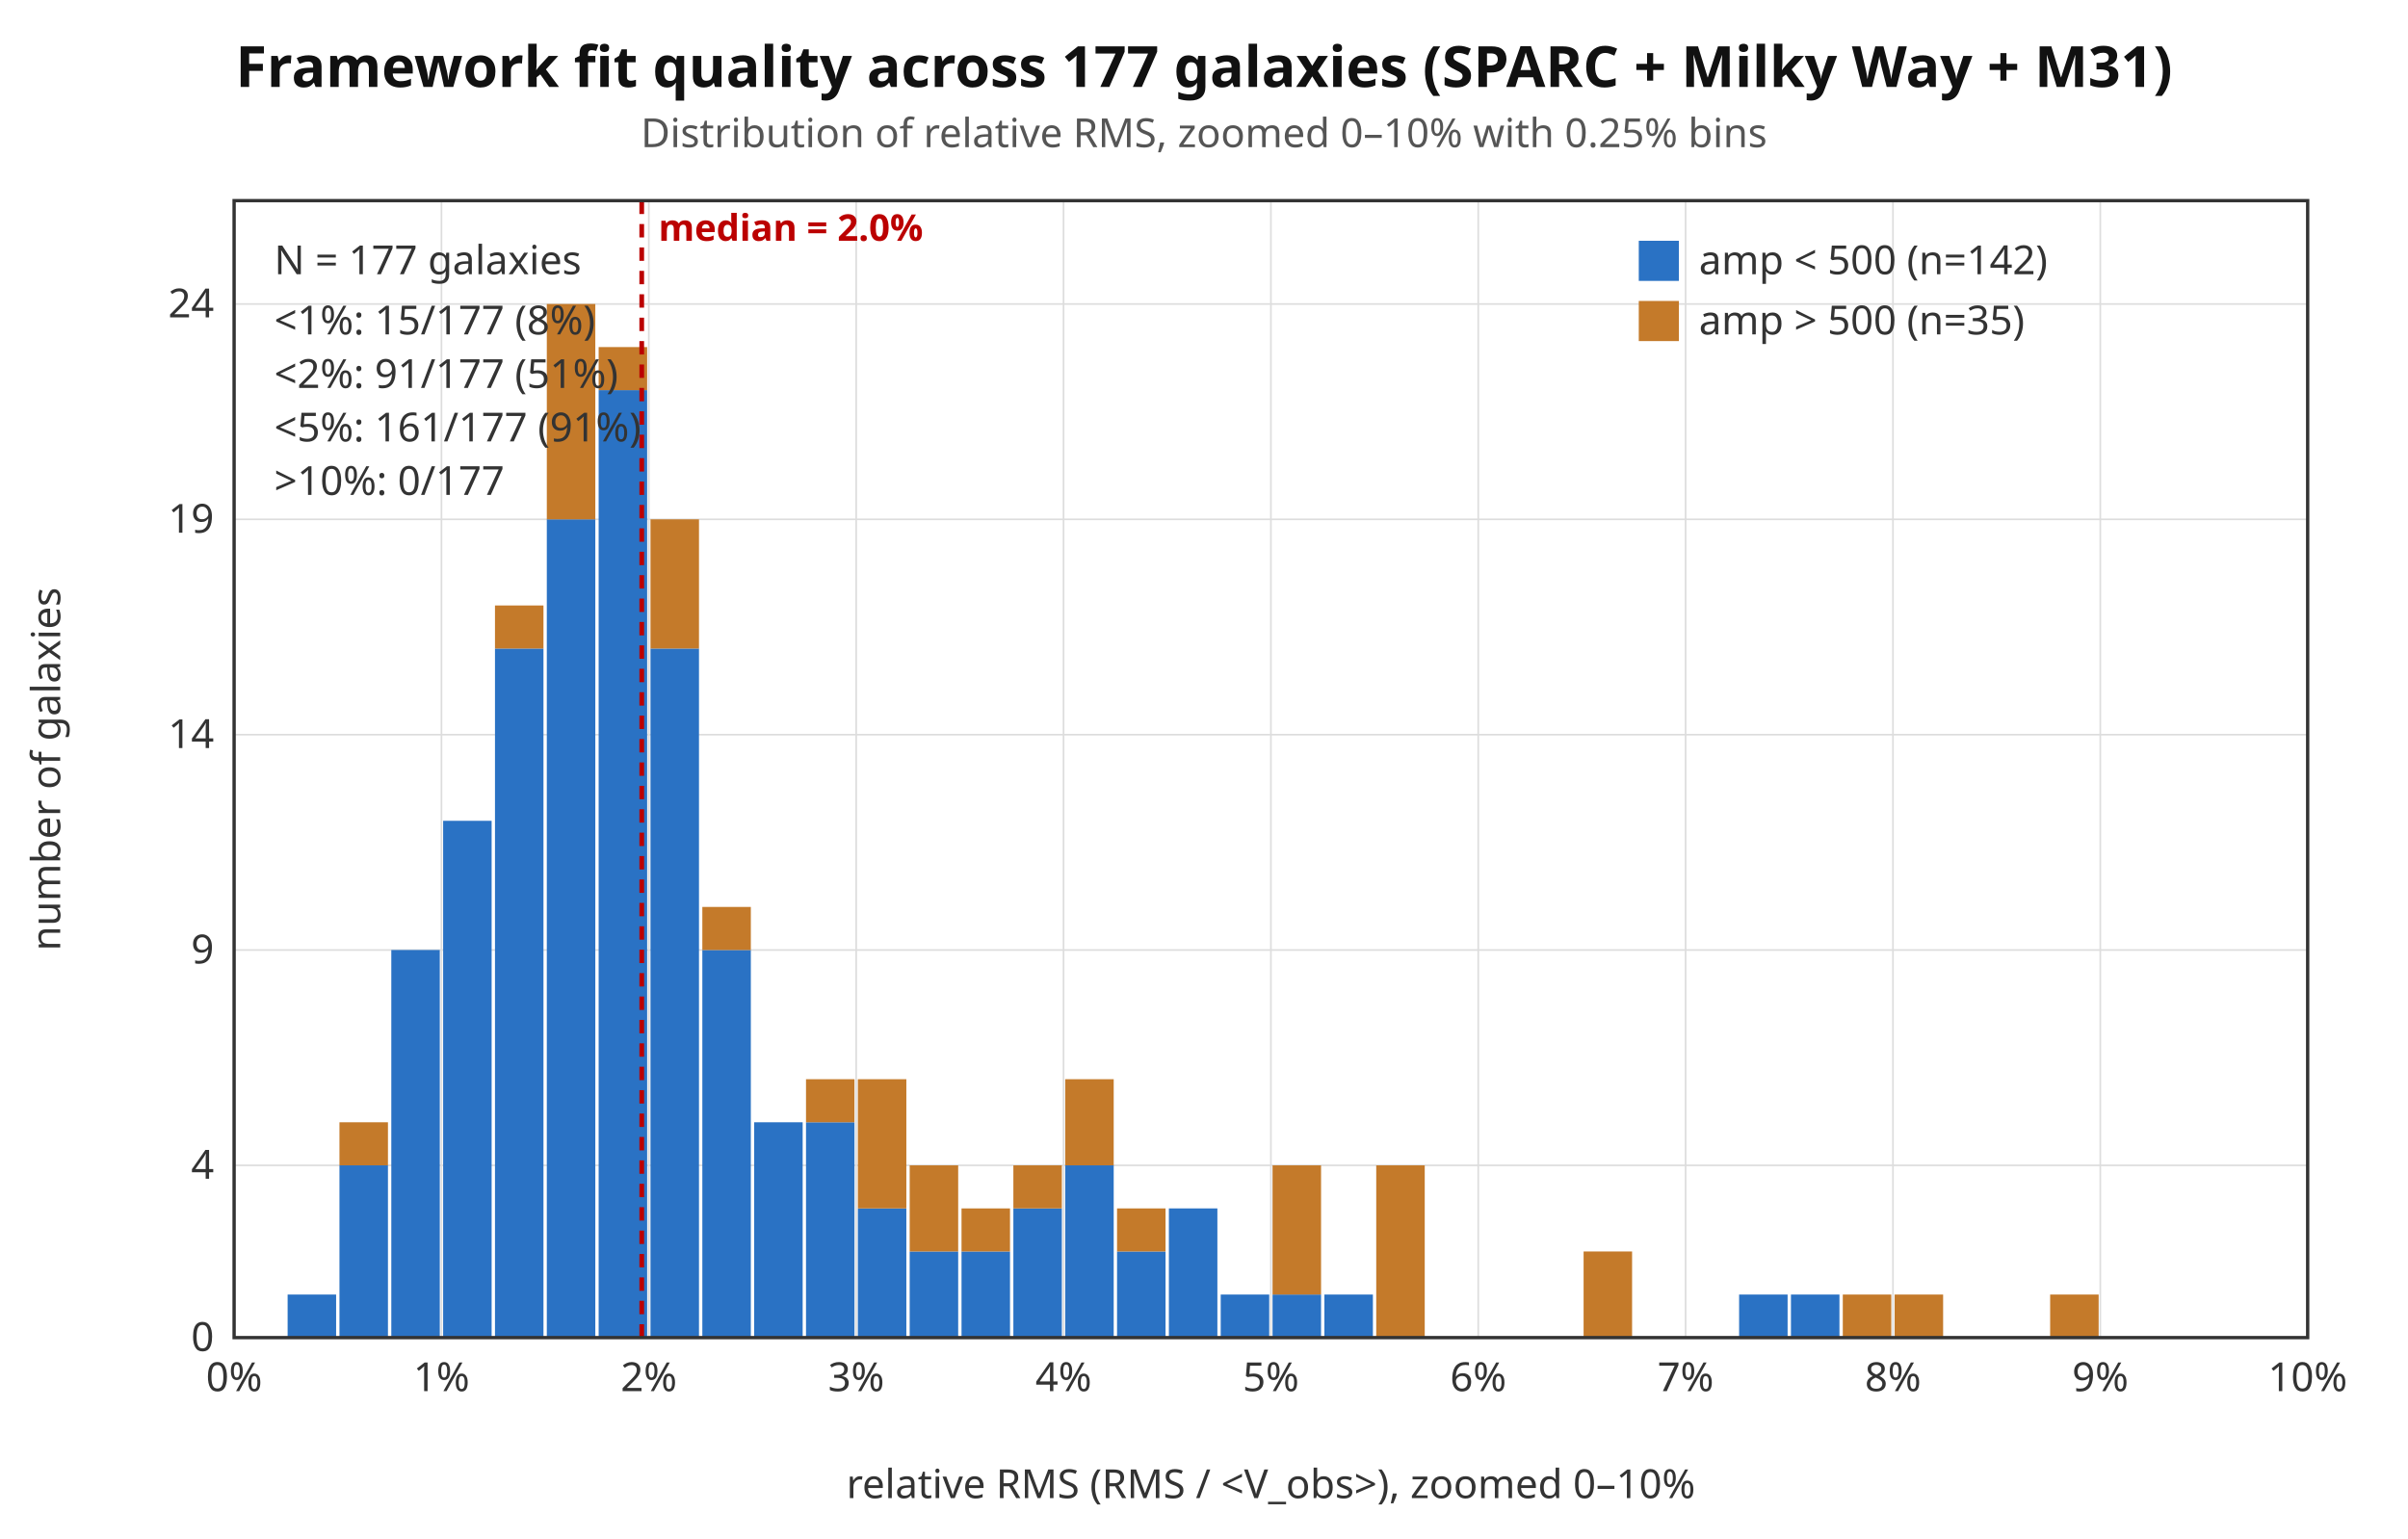
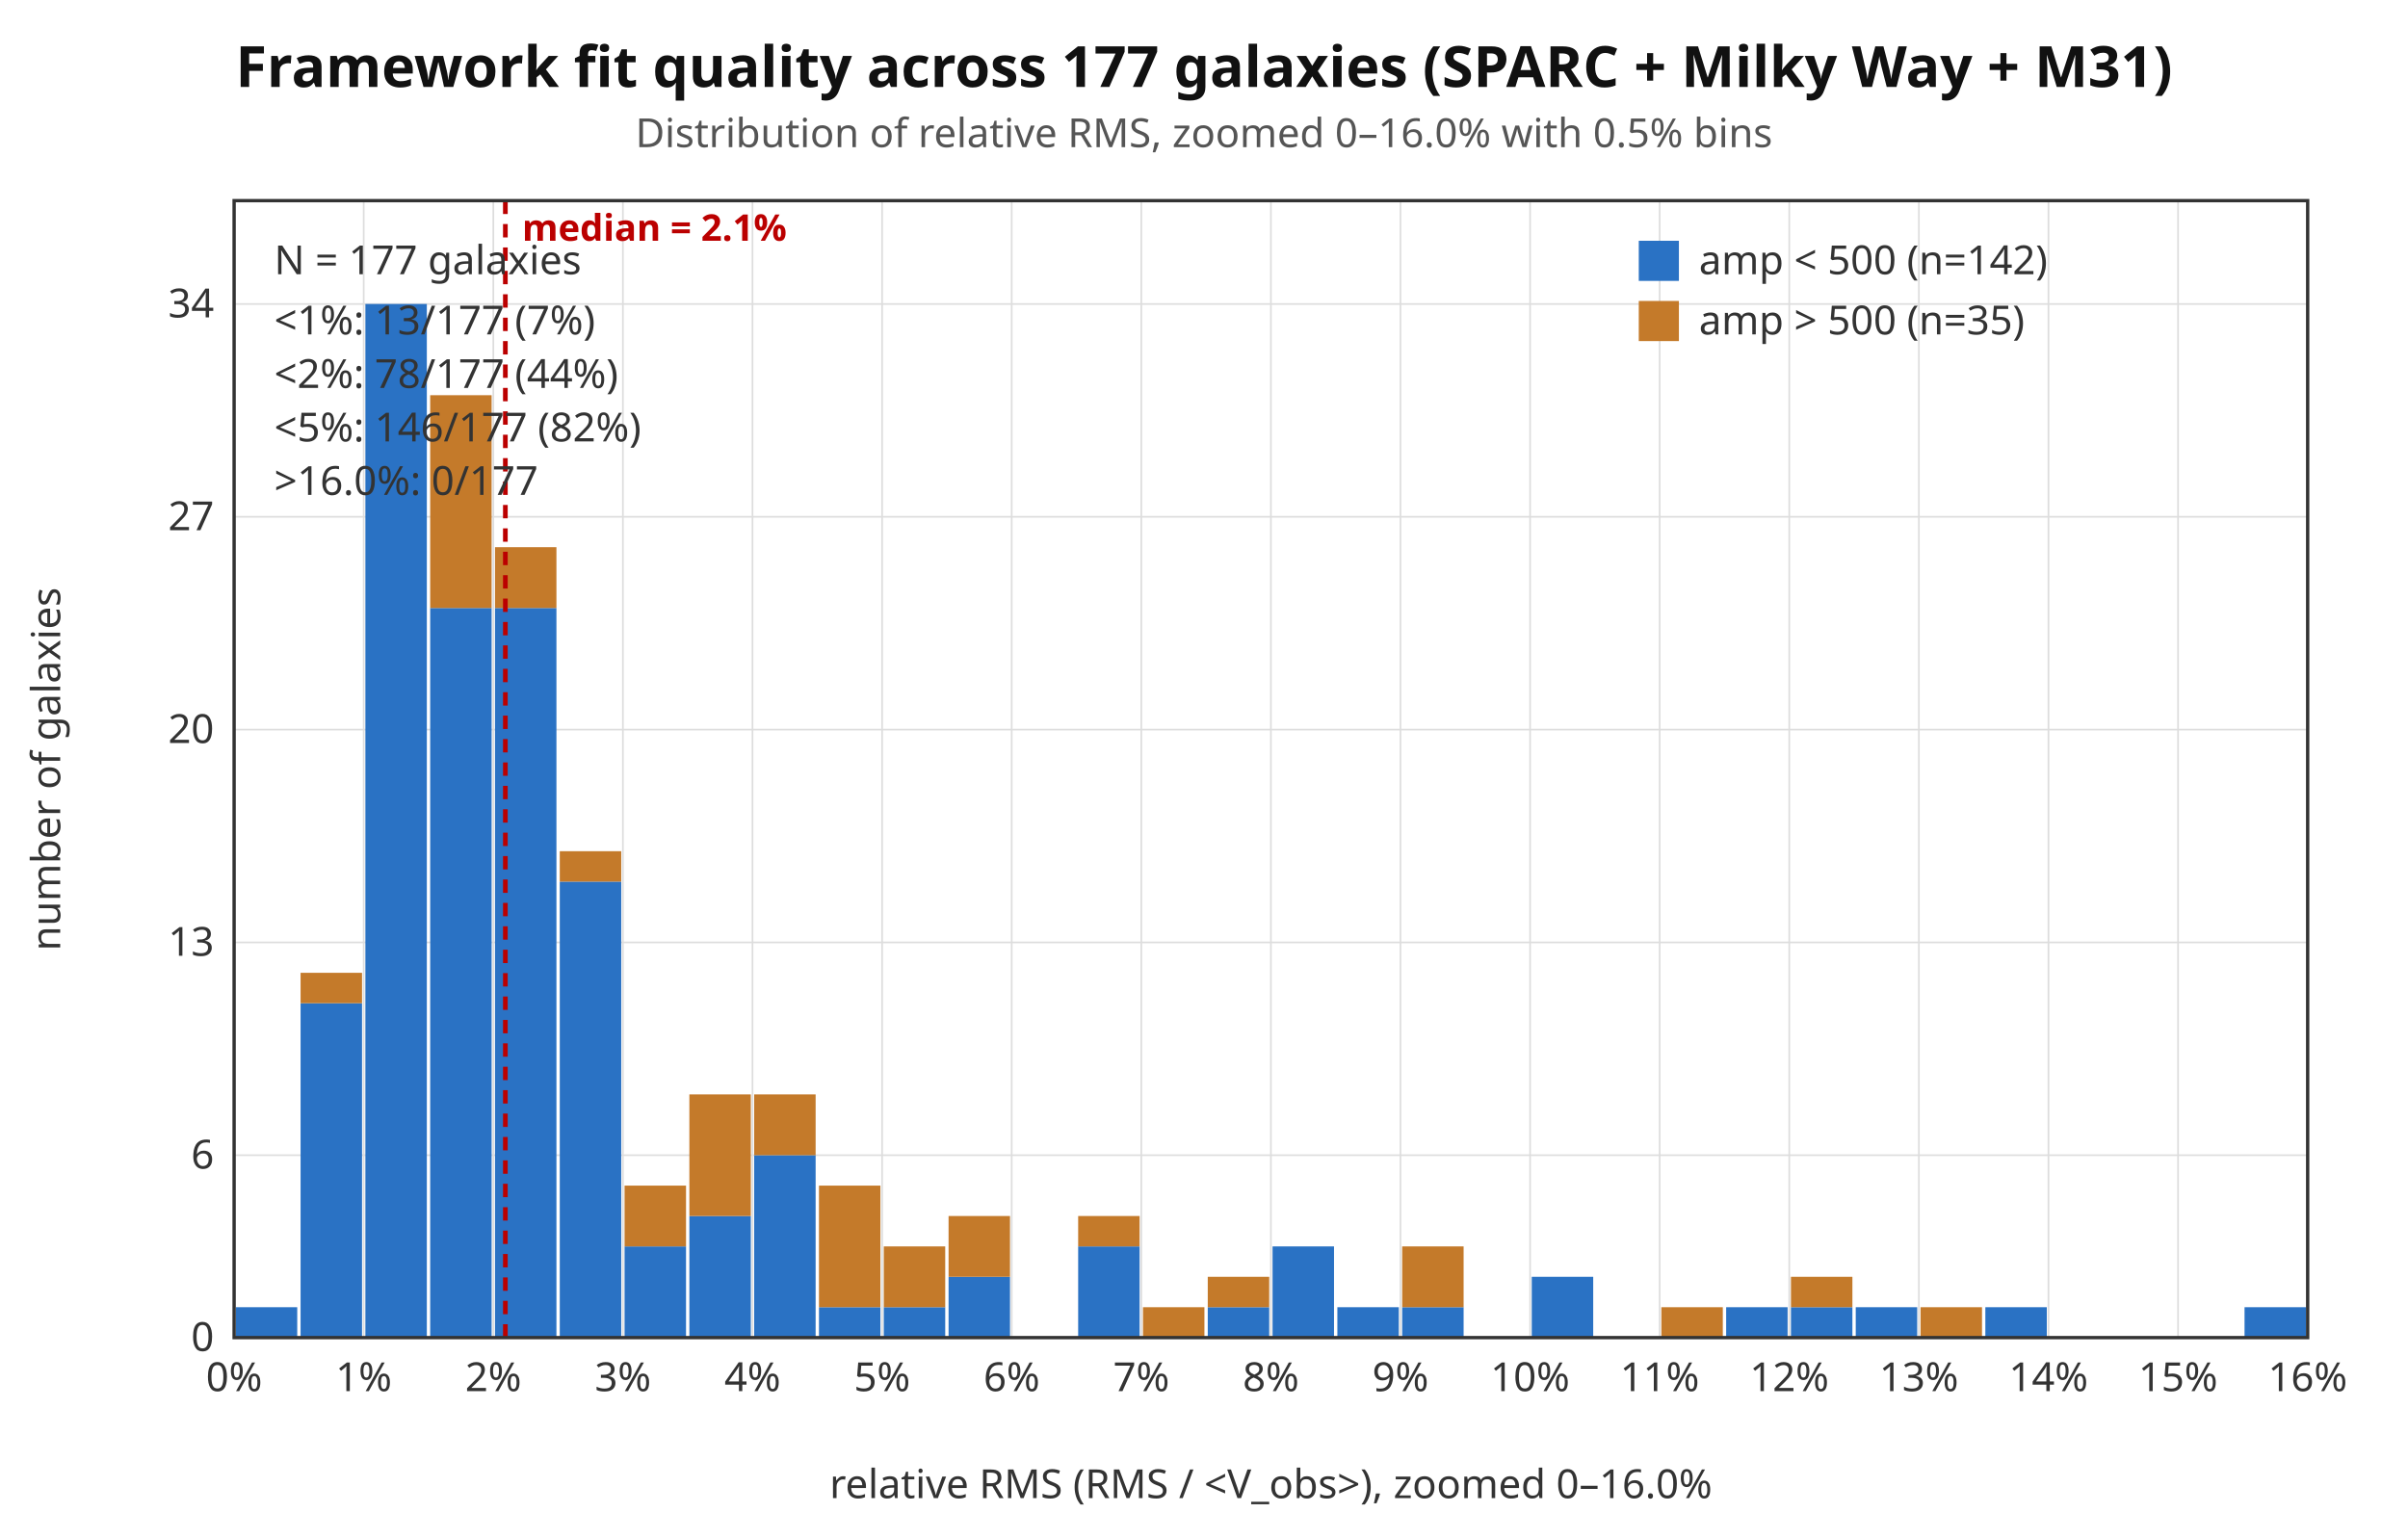
<svg xmlns="http://www.w3.org/2000/svg" viewBox="0 0 720 460" width="720" height="460" font-family="sans-serif" font-size="12">
  <style>
  .ax { stroke: #333; stroke-width: 1; fill: none; }
  .grid { stroke: #ddd; stroke-width: 0.5; }
  .lbl { fill: #333; }
  .title { fill: #111; font-size: 17px; font-weight: 600; }
  .subtitle { fill: #555; font-size: 12px; }
  .bar-low { fill: #2a72c4; }
  .bar-high { fill: #c47a2a; }
  .ref { stroke: #b00; stroke-width: 1.4; stroke-dasharray: 4,3; fill: none; }
  .reflbl { fill: #b00; font-size: 11px; font-weight: 600; }
</style>
  <text x="360.0" y="26" text-anchor="middle" class="title">Framework fit quality across 177 galaxies (SPARC + Milky Way + M31)</text>
-   <text x="360.0" y="44" text-anchor="middle" class="subtitle">Distribution of relative RMS, zoomed 0–10% with 0.25% bins</text>
+   <text x="360.0" y="44" text-anchor="middle" class="subtitle">Distribution of relative RMS, zoomed 0–16.0% with 0.5% bins</text>
  <line x1="70" y1="400.0" x2="690" y2="400.0" class="grid" />
  <text x="64" y="404.0" text-anchor="end" class="lbl">0</text>
-   <line x1="70" y1="348.485" x2="690" y2="348.485" class="grid" />
-   <text x="64" y="352.485" text-anchor="end" class="lbl">4</text>
-   <line x1="70" y1="284.091" x2="690" y2="284.091" class="grid" />
-   <text x="64" y="288.091" text-anchor="end" class="lbl">9</text>
-   <line x1="70" y1="219.697" x2="690" y2="219.697" class="grid" />
-   <text x="64" y="223.697" text-anchor="end" class="lbl">14</text>
-   <line x1="70" y1="155.303" x2="690" y2="155.303" class="grid" />
-   <text x="64" y="159.303" text-anchor="end" class="lbl">19</text>
+   <line x1="70" y1="345.455" x2="690" y2="345.455" class="grid" />
+   <text x="64" y="349.455" text-anchor="end" class="lbl">6</text>
+   <line x1="70" y1="281.818" x2="690" y2="281.818" class="grid" />
+   <text x="64" y="285.818" text-anchor="end" class="lbl">13</text>
+   <line x1="70" y1="218.182" x2="690" y2="218.182" class="grid" />
+   <text x="64" y="222.182" text-anchor="end" class="lbl">20</text>
+   <line x1="70" y1="154.545" x2="690" y2="154.545" class="grid" />
+   <text x="64" y="158.545" text-anchor="end" class="lbl">27</text>
  <line x1="70" y1="90.909" x2="690" y2="90.909" class="grid" />
-   <text x="64" y="94.909" text-anchor="end" class="lbl">24</text>
+   <text x="64" y="94.909" text-anchor="end" class="lbl">34</text>
  <line x1="70.0" y1="60" x2="70.0" y2="400" class="grid" />
  <text x="70.0" y="416" text-anchor="middle" class="lbl">0%</text>
-   <line x1="132.0" y1="60" x2="132.0" y2="400" class="grid" />
-   <text x="132.0" y="416" text-anchor="middle" class="lbl">1%</text>
-   <line x1="194.0" y1="60" x2="194.0" y2="400" class="grid" />
-   <text x="194.0" y="416" text-anchor="middle" class="lbl">2%</text>
-   <line x1="256.0" y1="60" x2="256.0" y2="400" class="grid" />
-   <text x="256.0" y="416" text-anchor="middle" class="lbl">3%</text>
-   <line x1="318.0" y1="60" x2="318.0" y2="400" class="grid" />
-   <text x="318.0" y="416" text-anchor="middle" class="lbl">4%</text>
+   <line x1="108.75" y1="60" x2="108.75" y2="400" class="grid" />
+   <text x="108.75" y="416" text-anchor="middle" class="lbl">1%</text>
+   <line x1="147.5" y1="60" x2="147.5" y2="400" class="grid" />
+   <text x="147.5" y="416" text-anchor="middle" class="lbl">2%</text>
+   <line x1="186.25" y1="60" x2="186.25" y2="400" class="grid" />
+   <text x="186.25" y="416" text-anchor="middle" class="lbl">3%</text>
+   <line x1="225.0" y1="60" x2="225.0" y2="400" class="grid" />
+   <text x="225.0" y="416" text-anchor="middle" class="lbl">4%</text>
+   <line x1="263.75" y1="60" x2="263.75" y2="400" class="grid" />
+   <text x="263.75" y="416" text-anchor="middle" class="lbl">5%</text>
+   <line x1="302.5" y1="60" x2="302.5" y2="400" class="grid" />
+   <text x="302.5" y="416" text-anchor="middle" class="lbl">6%</text>
+   <line x1="341.25" y1="60" x2="341.25" y2="400" class="grid" />
+   <text x="341.25" y="416" text-anchor="middle" class="lbl">7%</text>
  <line x1="380.0" y1="60" x2="380.0" y2="400" class="grid" />
-   <text x="380.0" y="416" text-anchor="middle" class="lbl">5%</text>
-   <line x1="442.0" y1="60" x2="442.0" y2="400" class="grid" />
-   <text x="442.0" y="416" text-anchor="middle" class="lbl">6%</text>
-   <line x1="504.0" y1="60" x2="504.0" y2="400" class="grid" />
-   <text x="504.0" y="416" text-anchor="middle" class="lbl">7%</text>
-   <line x1="566.0" y1="60" x2="566.0" y2="400" class="grid" />
-   <text x="566.0" y="416" text-anchor="middle" class="lbl">8%</text>
-   <line x1="628.0" y1="60" x2="628.0" y2="400" class="grid" />
-   <text x="628.0" y="416" text-anchor="middle" class="lbl">9%</text>
+   <text x="380.0" y="416" text-anchor="middle" class="lbl">8%</text>
+   <line x1="418.75" y1="60" x2="418.75" y2="400" class="grid" />
+   <text x="418.75" y="416" text-anchor="middle" class="lbl">9%</text>
+   <line x1="457.5" y1="60" x2="457.5" y2="400" class="grid" />
+   <text x="457.5" y="416" text-anchor="middle" class="lbl">10%</text>
+   <line x1="496.25" y1="60" x2="496.25" y2="400" class="grid" />
+   <text x="496.25" y="416" text-anchor="middle" class="lbl">11%</text>
+   <line x1="535.0" y1="60" x2="535.0" y2="400" class="grid" />
+   <text x="535.0" y="416" text-anchor="middle" class="lbl">12%</text>
+   <line x1="573.75" y1="60" x2="573.75" y2="400" class="grid" />
+   <text x="573.75" y="416" text-anchor="middle" class="lbl">13%</text>
+   <line x1="612.5" y1="60" x2="612.5" y2="400" class="grid" />
+   <text x="612.5" y="416" text-anchor="middle" class="lbl">14%</text>
+   <line x1="651.25" y1="60" x2="651.25" y2="400" class="grid" />
+   <text x="651.25" y="416" text-anchor="middle" class="lbl">15%</text>
  <line x1="690.0" y1="60" x2="690.0" y2="400" class="grid" />
-   <text x="690.0" y="416" text-anchor="middle" class="lbl">10%</text>
-   <text x="380.0" y="448" text-anchor="middle" class="lbl">relative RMS (RMS / &lt;V_obs&gt;), zoomed 0–10%</text>
+   <text x="690.0" y="416" text-anchor="middle" class="lbl">16%</text>
+   <text x="380.0" y="448" text-anchor="middle" class="lbl">relative RMS (RMS / &lt;V_obs&gt;), zoomed 0–16.0%</text>
  <text x="18" y="230.0" text-anchor="middle" class="lbl" transform="rotate(-90, 18, 230.0)">number of galaxies</text>
-   <rect x="86.0" y="387.121" width="14.5" height="12.879" class="bar-low" />
-   <rect x="101.5" y="348.485" width="14.5" height="51.515" class="bar-low" />
-   <rect x="101.5" y="335.606" width="14.5" height="12.879" class="bar-high" />
-   <rect x="117.0" y="284.091" width="14.5" height="115.909" class="bar-low" />
-   <rect x="132.5" y="245.455" width="14.5" height="154.545" class="bar-low" />
-   <rect x="148.0" y="193.939" width="14.5" height="206.061" class="bar-low" />
-   <rect x="148.0" y="181.061" width="14.5" height="12.879" class="bar-high" />
-   <rect x="163.5" y="155.303" width="14.5" height="244.697" class="bar-low" />
-   <rect x="163.5" y="90.909" width="14.5" height="64.394" class="bar-high" />
-   <rect x="179.0" y="116.667" width="14.5" height="283.333" class="bar-low" />
-   <rect x="179.0" y="103.788" width="14.5" height="12.879" class="bar-high" />
-   <rect x="194.5" y="193.939" width="14.5" height="206.061" class="bar-low" />
-   <rect x="194.5" y="155.303" width="14.5" height="38.636" class="bar-high" />
-   <rect x="210.0" y="284.091" width="14.5" height="115.909" class="bar-low" />
-   <rect x="210.0" y="271.212" width="14.5" height="12.879" class="bar-high" />
-   <rect x="225.5" y="335.606" width="14.5" height="64.394" class="bar-low" />
-   <rect x="241.0" y="335.606" width="14.5" height="64.394" class="bar-low" />
-   <rect x="241.0" y="322.727" width="14.5" height="12.879" class="bar-high" />
-   <rect x="256.5" y="361.364" width="14.5" height="38.636" class="bar-low" />
-   <rect x="256.5" y="322.727" width="14.5" height="38.636" class="bar-high" />
-   <rect x="272.0" y="374.242" width="14.5" height="25.758" class="bar-low" />
-   <rect x="272.0" y="348.485" width="14.5" height="25.758" class="bar-high" />
-   <rect x="287.5" y="374.242" width="14.5" height="25.758" class="bar-low" />
-   <rect x="287.5" y="361.364" width="14.5" height="12.879" class="bar-high" />
-   <rect x="303.0" y="361.364" width="14.5" height="38.636" class="bar-low" />
-   <rect x="303.0" y="348.485" width="14.5" height="12.879" class="bar-high" />
-   <rect x="318.5" y="348.485" width="14.5" height="51.515" class="bar-low" />
-   <rect x="318.5" y="322.727" width="14.5" height="25.758" class="bar-high" />
-   <rect x="334.0" y="374.242" width="14.5" height="25.758" class="bar-low" />
-   <rect x="334.0" y="361.364" width="14.5" height="12.879" class="bar-high" />
-   <rect x="349.5" y="361.364" width="14.5" height="38.636" class="bar-low" />
-   <rect x="365.0" y="387.121" width="14.5" height="12.879" class="bar-low" />
-   <rect x="380.5" y="387.121" width="14.5" height="12.879" class="bar-low" />
-   <rect x="380.5" y="348.485" width="14.5" height="38.636" class="bar-high" />
-   <rect x="396.0" y="387.121" width="14.5" height="12.879" class="bar-low" />
-   <rect x="411.5" y="348.485" width="14.5" height="51.515" class="bar-high" />
-   <rect x="473.5" y="374.242" width="14.5" height="25.758" class="bar-high" />
-   <rect x="520.0" y="387.121" width="14.5" height="12.879" class="bar-low" />
-   <rect x="535.5" y="387.121" width="14.5" height="12.879" class="bar-low" />
-   <rect x="551.0" y="387.121" width="14.5" height="12.879" class="bar-high" />
-   <rect x="566.5" y="387.121" width="14.5" height="12.879" class="bar-high" />
-   <rect x="613.0" y="387.121" width="14.5" height="12.879" class="bar-high" />
-   <line x1="191.879" y1="60" x2="191.879" y2="400" class="ref" />
-   <text x="196.879" y="72" class="reflbl">median = 2.0%</text>
+   <rect x="70.5" y="390.909" width="18.375" height="9.091" class="bar-low" />
+   <rect x="89.875" y="300.0" width="18.375" height="100" class="bar-low" />
+   <rect x="89.875" y="290.909" width="18.375" height="9.091" class="bar-high" />
+   <rect x="109.25" y="90.909" width="18.375" height="309.091" class="bar-low" />
+   <rect x="128.625" y="181.818" width="18.375" height="218.182" class="bar-low" />
+   <rect x="128.625" y="118.182" width="18.375" height="63.636" class="bar-high" />
+   <rect x="148.0" y="181.818" width="18.375" height="218.182" class="bar-low" />
+   <rect x="148.0" y="163.636" width="18.375" height="18.182" class="bar-high" />
+   <rect x="167.375" y="263.636" width="18.375" height="136.364" class="bar-low" />
+   <rect x="167.375" y="254.545" width="18.375" height="9.091" class="bar-high" />
+   <rect x="186.75" y="372.727" width="18.375" height="27.273" class="bar-low" />
+   <rect x="186.75" y="354.545" width="18.375" height="18.182" class="bar-high" />
+   <rect x="206.125" y="363.636" width="18.375" height="36.364" class="bar-low" />
+   <rect x="206.125" y="327.273" width="18.375" height="36.364" class="bar-high" />
+   <rect x="225.5" y="345.455" width="18.375" height="54.545" class="bar-low" />
+   <rect x="225.5" y="327.273" width="18.375" height="18.182" class="bar-high" />
+   <rect x="244.875" y="390.909" width="18.375" height="9.091" class="bar-low" />
+   <rect x="244.875" y="354.545" width="18.375" height="36.364" class="bar-high" />
+   <rect x="264.25" y="390.909" width="18.375" height="9.091" class="bar-low" />
+   <rect x="264.25" y="372.727" width="18.375" height="18.182" class="bar-high" />
+   <rect x="283.625" y="381.818" width="18.375" height="18.182" class="bar-low" />
+   <rect x="283.625" y="363.636" width="18.375" height="18.182" class="bar-high" />
+   <rect x="322.375" y="372.727" width="18.375" height="27.273" class="bar-low" />
+   <rect x="322.375" y="363.636" width="18.375" height="9.091" class="bar-high" />
+   <rect x="341.75" y="390.909" width="18.375" height="9.091" class="bar-high" />
+   <rect x="361.125" y="390.909" width="18.375" height="9.091" class="bar-low" />
+   <rect x="361.125" y="381.818" width="18.375" height="9.091" class="bar-high" />
+   <rect x="380.5" y="372.727" width="18.375" height="27.273" class="bar-low" />
+   <rect x="399.875" y="390.909" width="18.375" height="9.091" class="bar-low" />
+   <rect x="419.25" y="390.909" width="18.375" height="9.091" class="bar-low" />
+   <rect x="419.25" y="372.727" width="18.375" height="18.182" class="bar-high" />
+   <rect x="458.0" y="381.818" width="18.375" height="18.182" class="bar-low" />
+   <rect x="496.75" y="390.909" width="18.375" height="9.091" class="bar-high" />
+   <rect x="516.125" y="390.909" width="18.375" height="9.091" class="bar-low" />
+   <rect x="535.5" y="390.909" width="18.375" height="9.091" class="bar-low" />
+   <rect x="535.5" y="381.818" width="18.375" height="9.091" class="bar-high" />
+   <rect x="554.875" y="390.909" width="18.375" height="9.091" class="bar-low" />
+   <rect x="574.25" y="390.909" width="18.375" height="9.091" class="bar-high" />
+   <rect x="593.625" y="390.909" width="18.375" height="9.091" class="bar-low" />
+   <rect x="671.125" y="390.909" width="18.375" height="9.091" class="bar-low" />
+   <line x1="151.104" y1="60" x2="151.104" y2="400" class="ref" />
+   <text x="156.104" y="72" class="reflbl">median = 2.1%</text>
  <rect x="70" y="60" width="620" height="340" class="ax" />
  <rect x="490" y="72" width="12" height="12" class="bar-low" />
  <text x="508" y="82" class="lbl">amp &lt; 500 (n=142)</text>
  <rect x="490" y="90" width="12" height="12" class="bar-high" />
  <text x="508" y="100" class="lbl">amp &gt; 500 (n=35)</text>
  <text x="82" y="82" class="lbl">N = 177 galaxies</text>
-   <text x="82" y="100" class="lbl">&lt;1%:  15/177 (8%)</text>
-   <text x="82" y="116" class="lbl">&lt;2%: 91/177 (51%)</text>
-   <text x="82" y="132" class="lbl">&lt;5%: 161/177 (91%)</text>
-   <text x="82" y="148" class="lbl">&gt;10%: 0/177</text>
+   <text x="82" y="100" class="lbl">&lt;1%:  13/177 (7%)</text>
+   <text x="82" y="116" class="lbl">&lt;2%: 78/177 (44%)</text>
+   <text x="82" y="132" class="lbl">&lt;5%: 146/177 (82%)</text>
+   <text x="82" y="148" class="lbl">&gt;16.0%: 0/177</text>
</svg>
